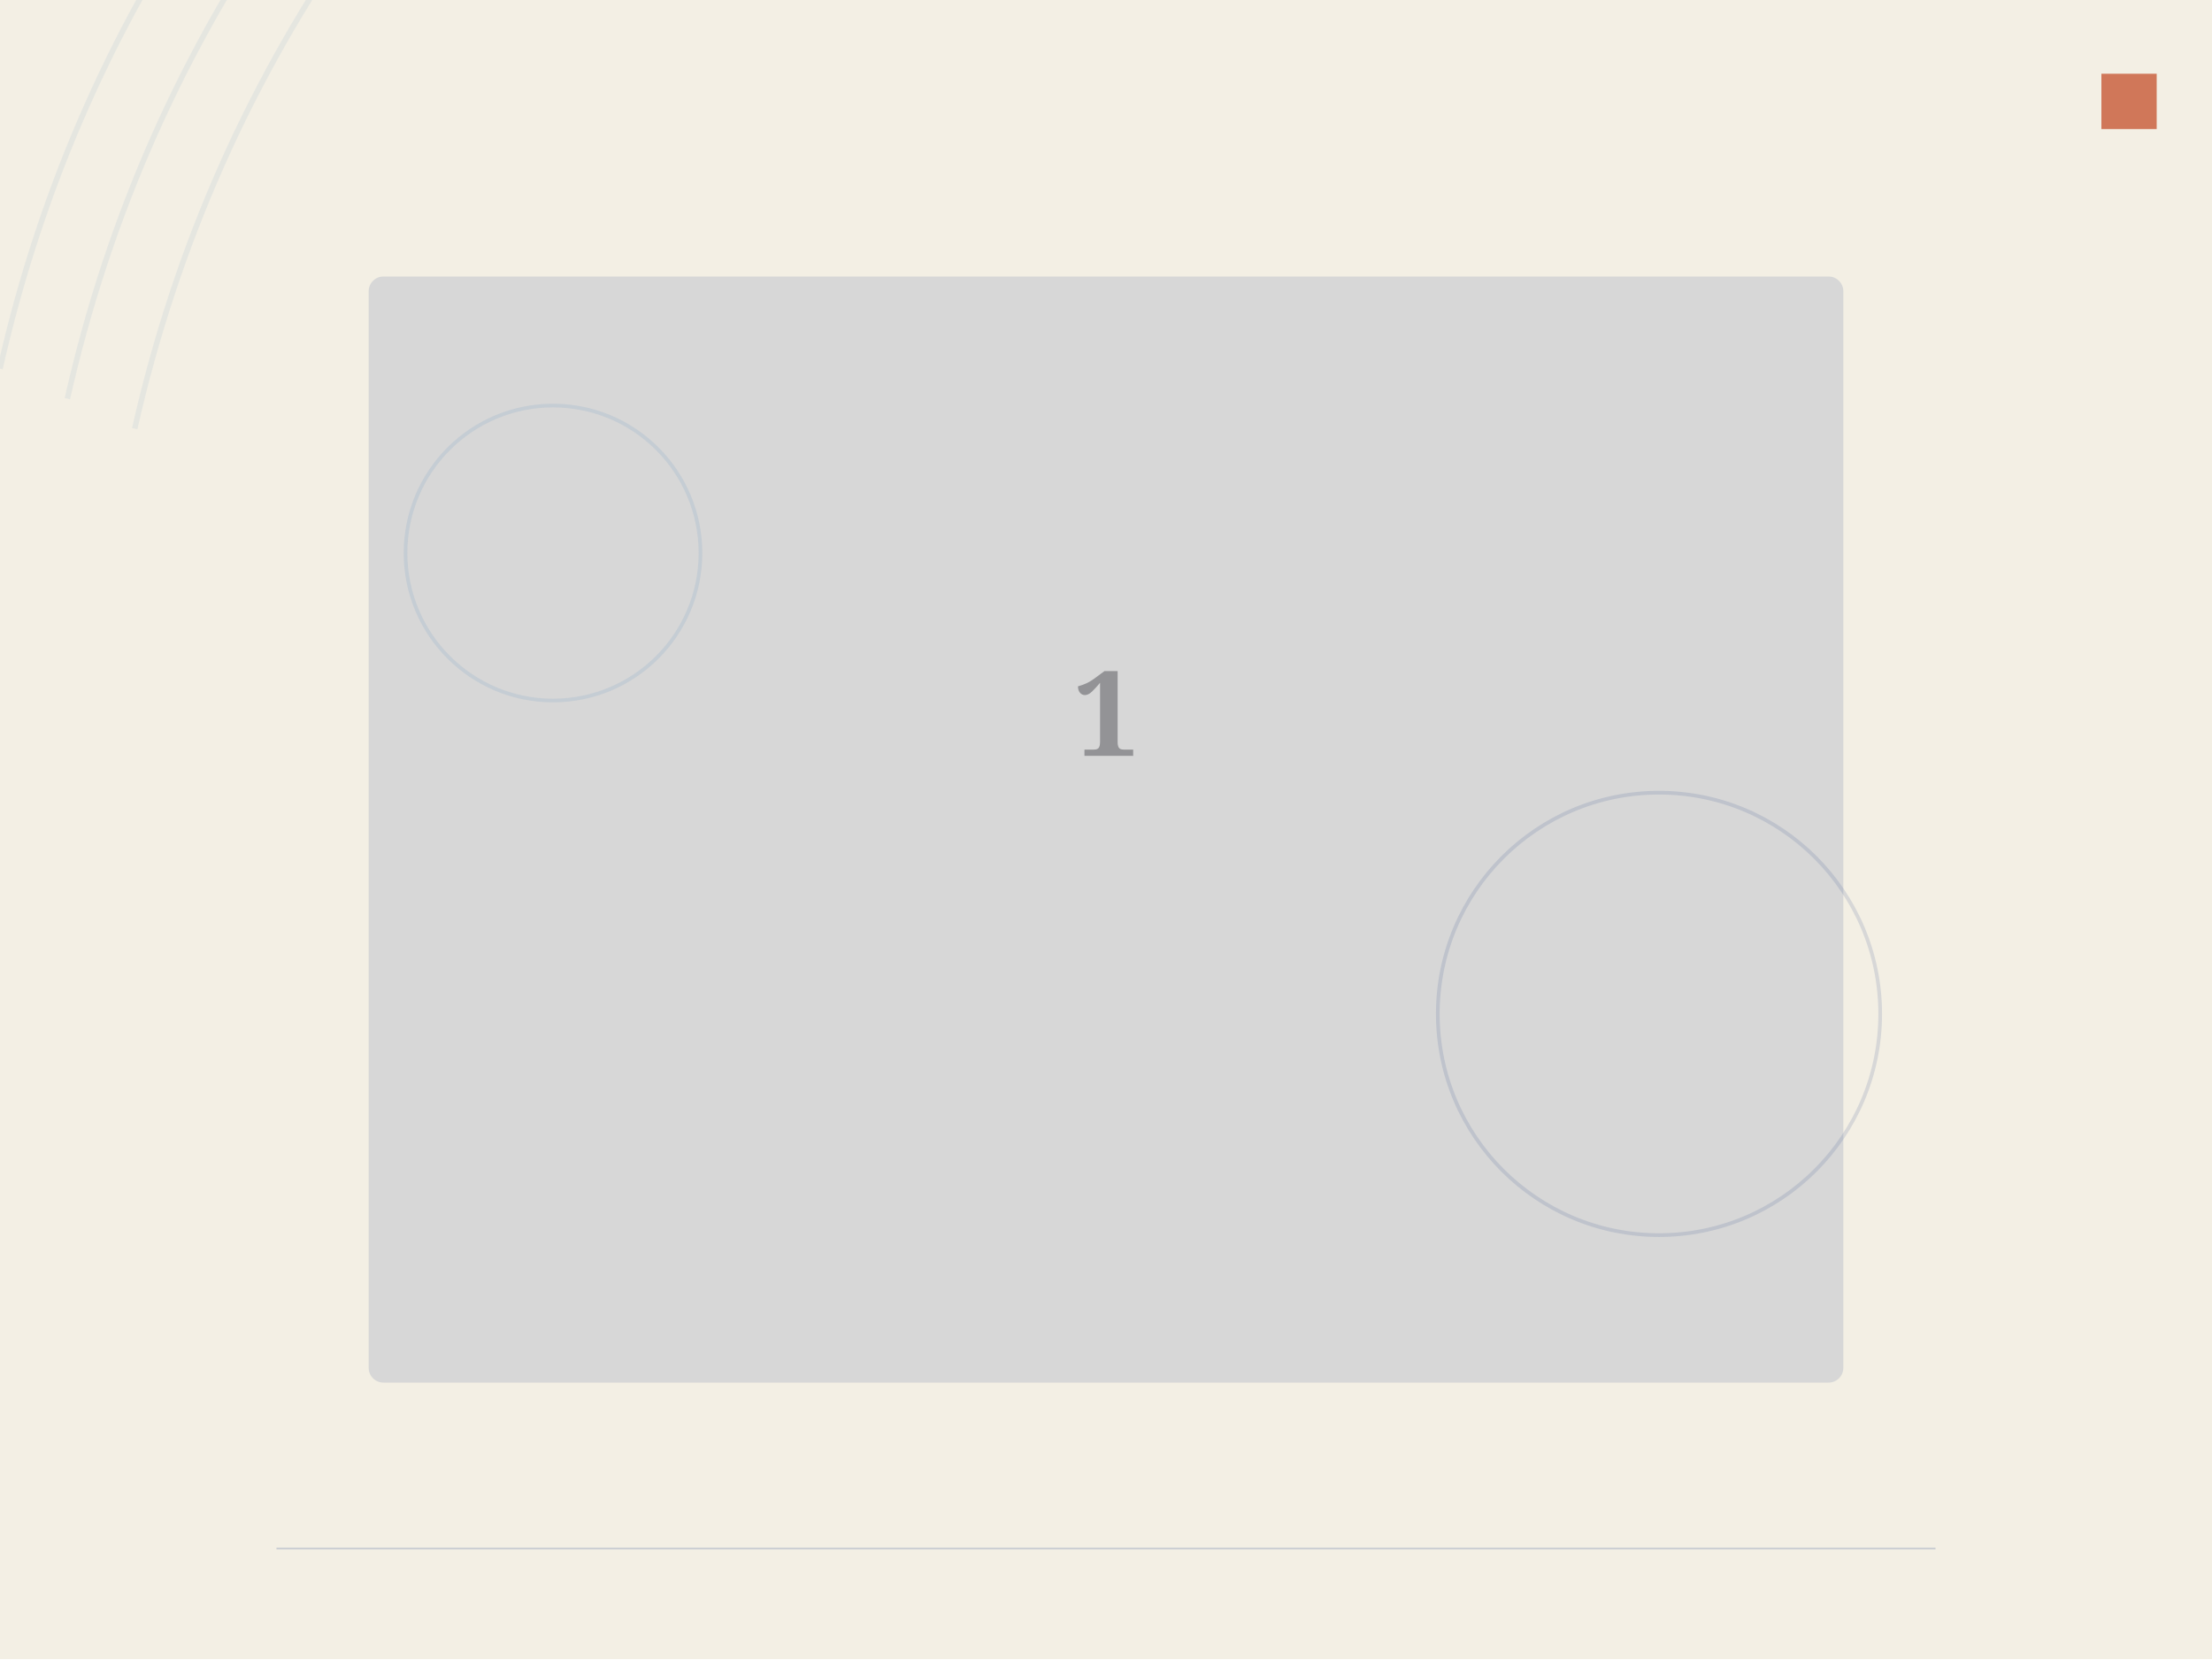
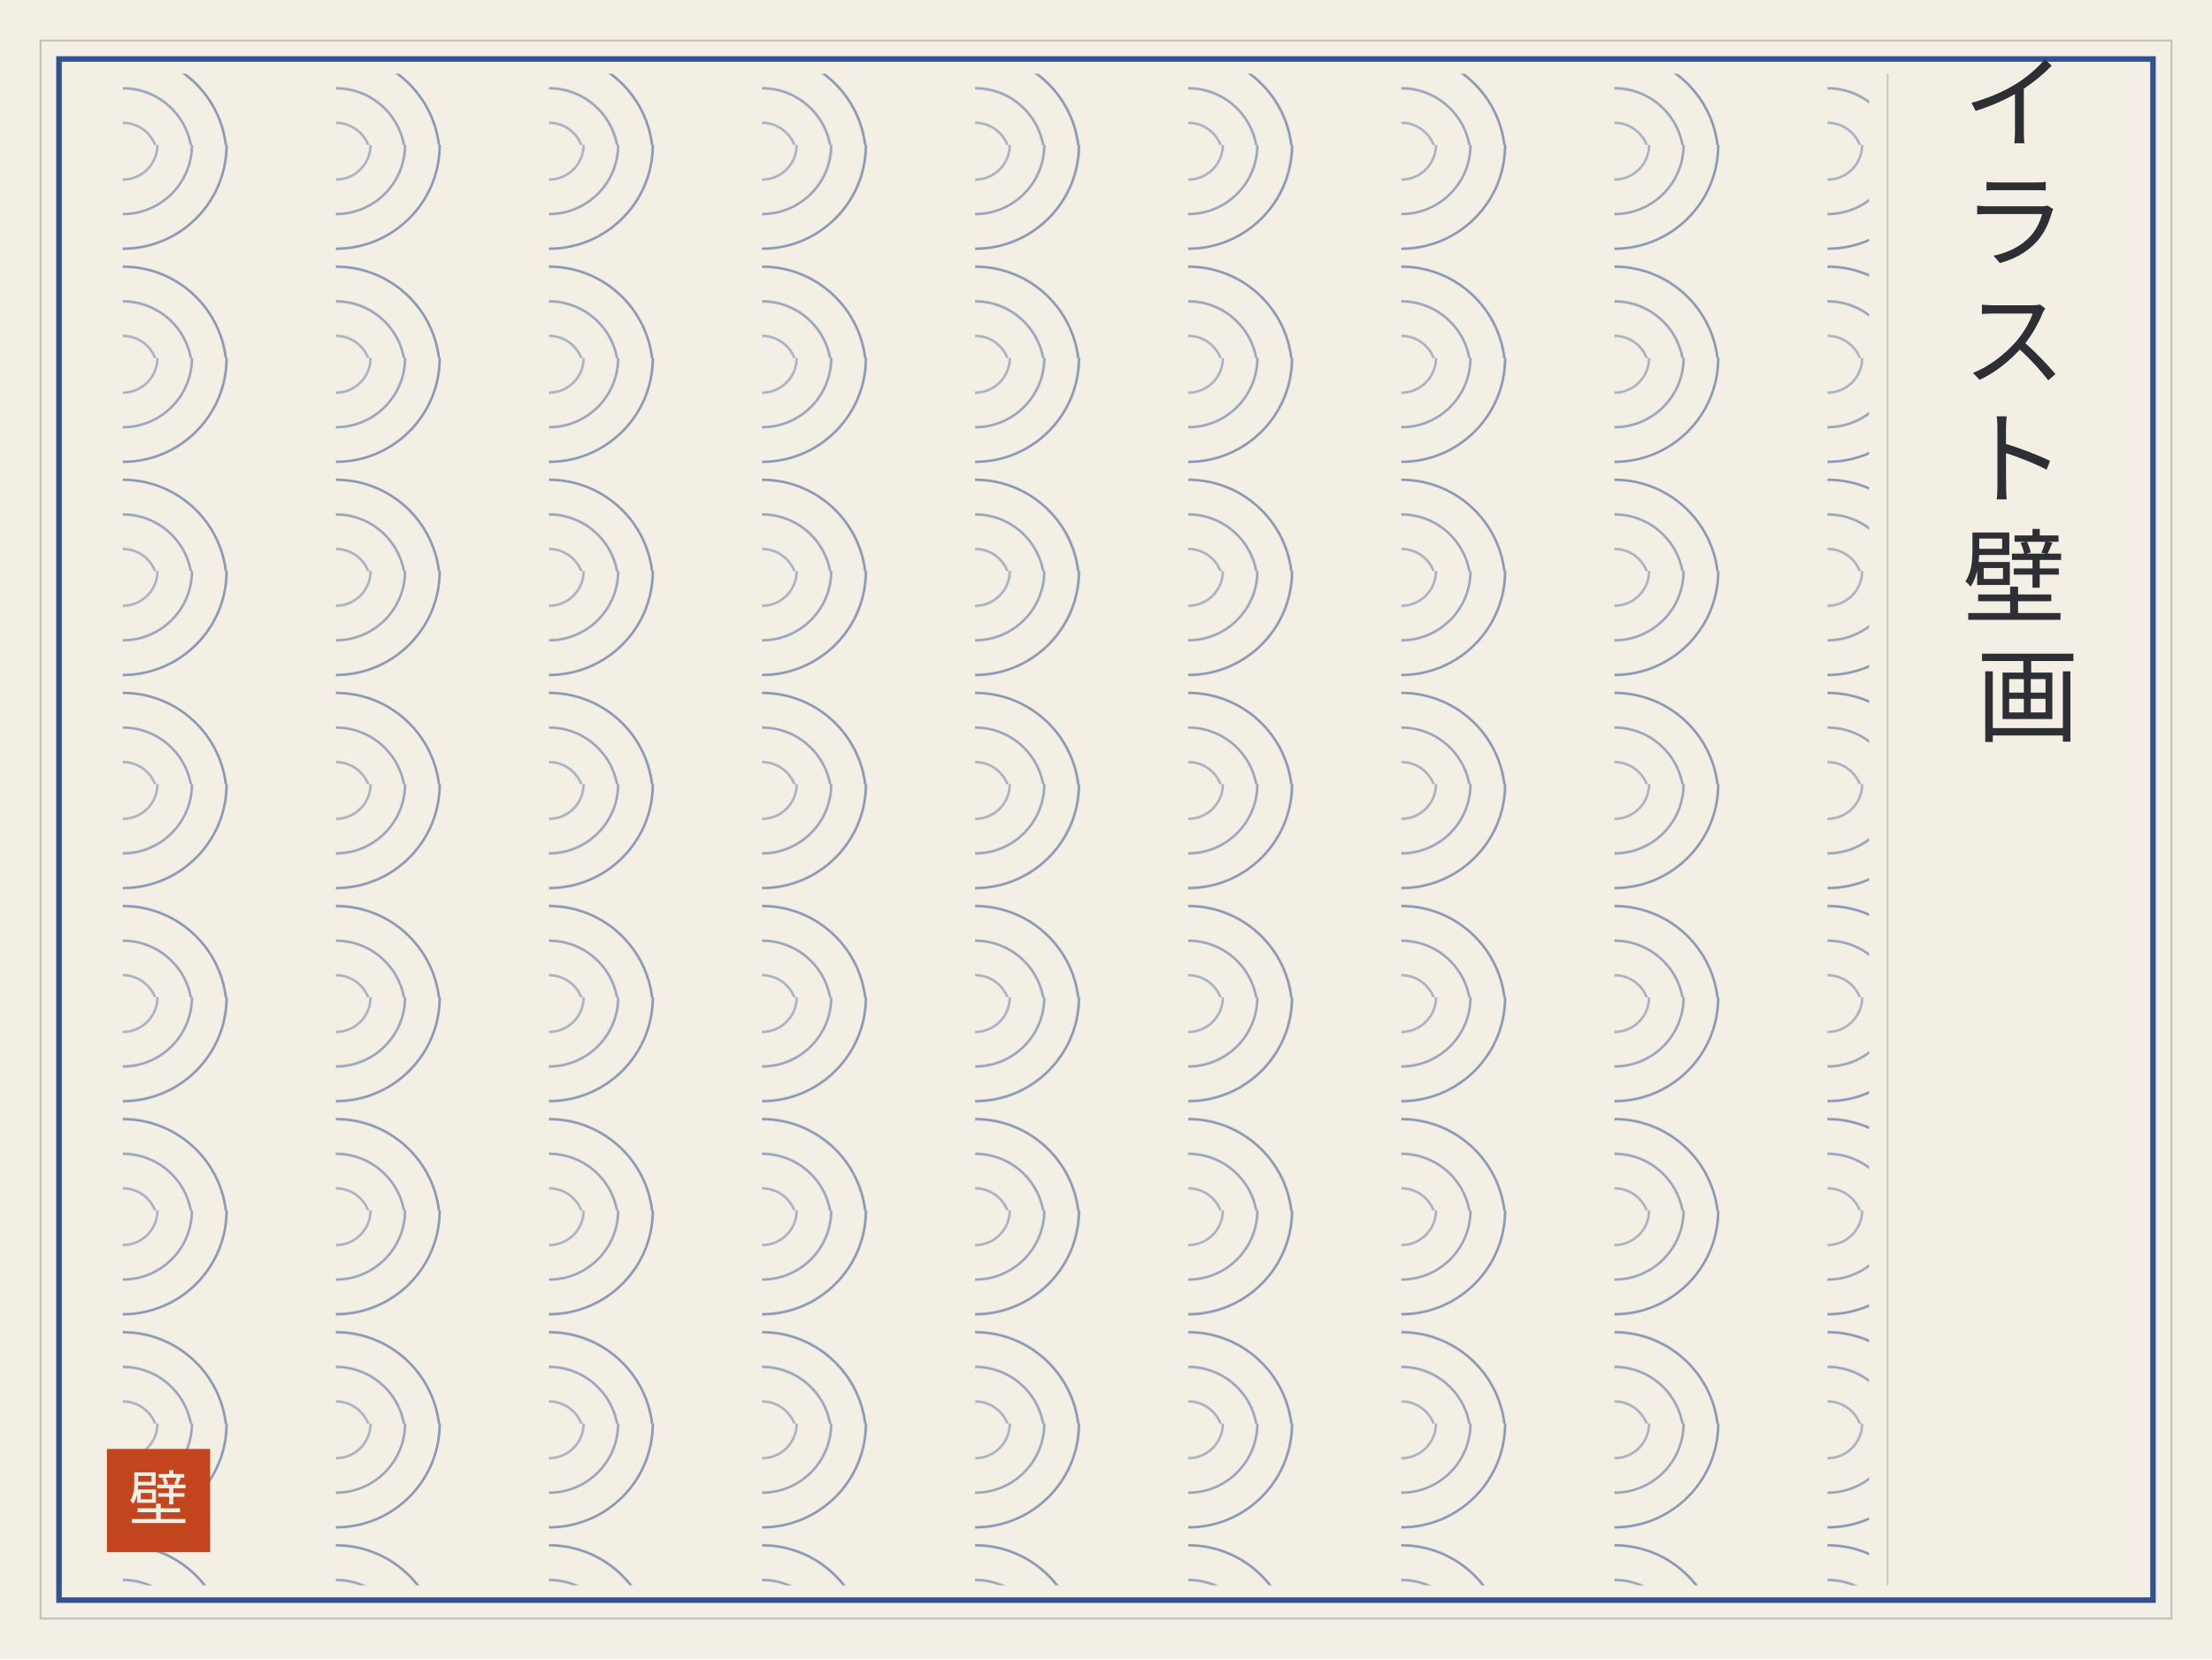
<svg xmlns="http://www.w3.org/2000/svg" width="1200" height="900" viewBox="0 0 1200 900">
  <rect width="1200" height="900" fill="#F3EFE4" />
-   <g transform="translate(0, 200) rotate(294)">
-     <g fill="none" stroke="#7FA3C7" stroke-width="3" opacity="0.12">
-       <path d="M 0 0 Q 150 -30 300 0 T 600 0 T 900 0 T 1200 0" />
-       <path d="M 0 40 Q 150 10 300 40 T 600 40 T 900 40 T 1200 40" />
-       <path d="M 0 80 Q 150 50 300 80 T 600 80 T 900 80 T 1200 80" />
+   <rect x="22" y="22" width="1156" height="856" fill="none" stroke="#2E2E35" stroke-width="1" opacity="0.25" />
+   <rect x="32" y="32" width="1136" height="836" fill="none" stroke="#33518F" stroke-width="3" />
+   <clipPath id="plate-illustrated-print-1">
+     <rect x="40.0" y="40.0" width="974.0" height="820.0" />
+   </clipPath>
+   <pattern id="pat-plate-illustrated-print-1" x="40.0" y="40.0" width="115.6" height="115.6" patternUnits="userSpaceOnUse" patternTransform="rotate(90 527.0 450.0)">
+     <g transform="scale(0.9)">
+       <path d="M 47.1 0.0 A 20.9 20.9 0 0 1 88.9 0.0" fill="none" stroke="#33518F" stroke-width="1.5" opacity="0.38" />
+       <path d="M 26.3 0.0 A 41.7 41.7 0 0 1 109.7 0.0" fill="none" stroke="#33518F" stroke-width="1.5" opacity="0.46" />
+       <path d="M 5.4 0.0 A 62.6 62.6 0 0 1 130.6 0.0" fill="none" stroke="#33518F" stroke-width="1.5" opacity="0.54" />
+       <path d="M -20.9 68.0 A 20.9 20.9 0 0 1 20.9 68.0" fill="none" stroke="#33518F" stroke-width="1.5" opacity="0.38" />
+       <path d="M -41.7 68.0 A 41.7 41.7 0 0 1 41.7 68.0" fill="none" stroke="#33518F" stroke-width="1.5" opacity="0.46" />
+       <path d="M -62.6 68.0 A 62.6 62.6 0 0 1 62.6 68.0" fill="none" stroke="#33518F" stroke-width="1.5" opacity="0.54" />
+       <path d="M 115.1 68.0 A 20.9 20.9 0 0 1 156.9 68.0" fill="none" stroke="#33518F" stroke-width="1.5" opacity="0.38" />
+       <path d="M 94.3 68.0 A 41.7 41.7 0 0 1 177.7 68.0" fill="none" stroke="#33518F" stroke-width="1.5" opacity="0.46" />
+       <path d="M 73.4 68.0 A 62.6 62.6 0 0 1 198.6 68.0" fill="none" stroke="#33518F" stroke-width="1.5" opacity="0.54" />
    </g>
+   </pattern>
+   <g clip-path="url(#plate-illustrated-print-1)">
+     <rect x="40.0" y="40.0" width="974.0" height="820.0" fill="#F3EFE4" />
+     <rect x="40.0" y="40.0" width="974.0" height="820.0" fill="url(#pat-plate-illustrated-print-1)" />
  </g>
-   <rect x="200" y="150" width="800" height="600" fill="#33518F" opacity="0.15" rx="8" />
-   <circle cx="300" cy="300" r="80" fill="none" stroke="#7FA3C7" stroke-width="2" opacity="0.2" />
-   <circle cx="900" cy="550" r="120" fill="none" stroke="#33518F" stroke-width="2" opacity="0.15" />
-   <text x="600" y="410" font-size="64" font-family="serif" font-weight="bold" text-anchor="middle" fill="#2E2E35" opacity="0.4">
-     1
+   <line x1="1024.0" y1="40.0" x2="1024.0" y2="860.0" stroke="#2E2E35" stroke-width="1" opacity="0.2" />
+   <text x="1100.0" y="76.0" font-family="'Hiragino Mincho ProN','Yu Mincho','Noto Serif JP',serif" font-size="56.0" text-anchor="middle" fill="#2E2E35">
+     <tspan x="1100.0" dy="0">イ</tspan>
+     <tspan x="1100.0" dy="64.4">ラ</tspan>
+     <tspan x="1100.0" dy="64.4">ス</tspan>
+     <tspan x="1100.0" dy="64.4">ト</tspan>
+     <tspan x="1100.0" dy="64.4">壁</tspan>
+     <tspan x="1100.0" dy="64.4">画</tspan>
  </text>
-   <rect x="1140" y="40" width="30" height="30" fill="#C2451E" opacity="0.7" />
-   <line x1="150" y1="840" x2="1050" y2="840" stroke="#33518F" stroke-width="1" opacity="0.2" />
+   <g transform="translate(58.0, 786.0)">
+     <rect width="56" height="56" fill="#C2451E" />
+     <text x="28" y="38.64" font-family="serif" font-size="32.48" text-anchor="middle" fill="#F3EFE4">壁</text>
+   </g>
</svg>
